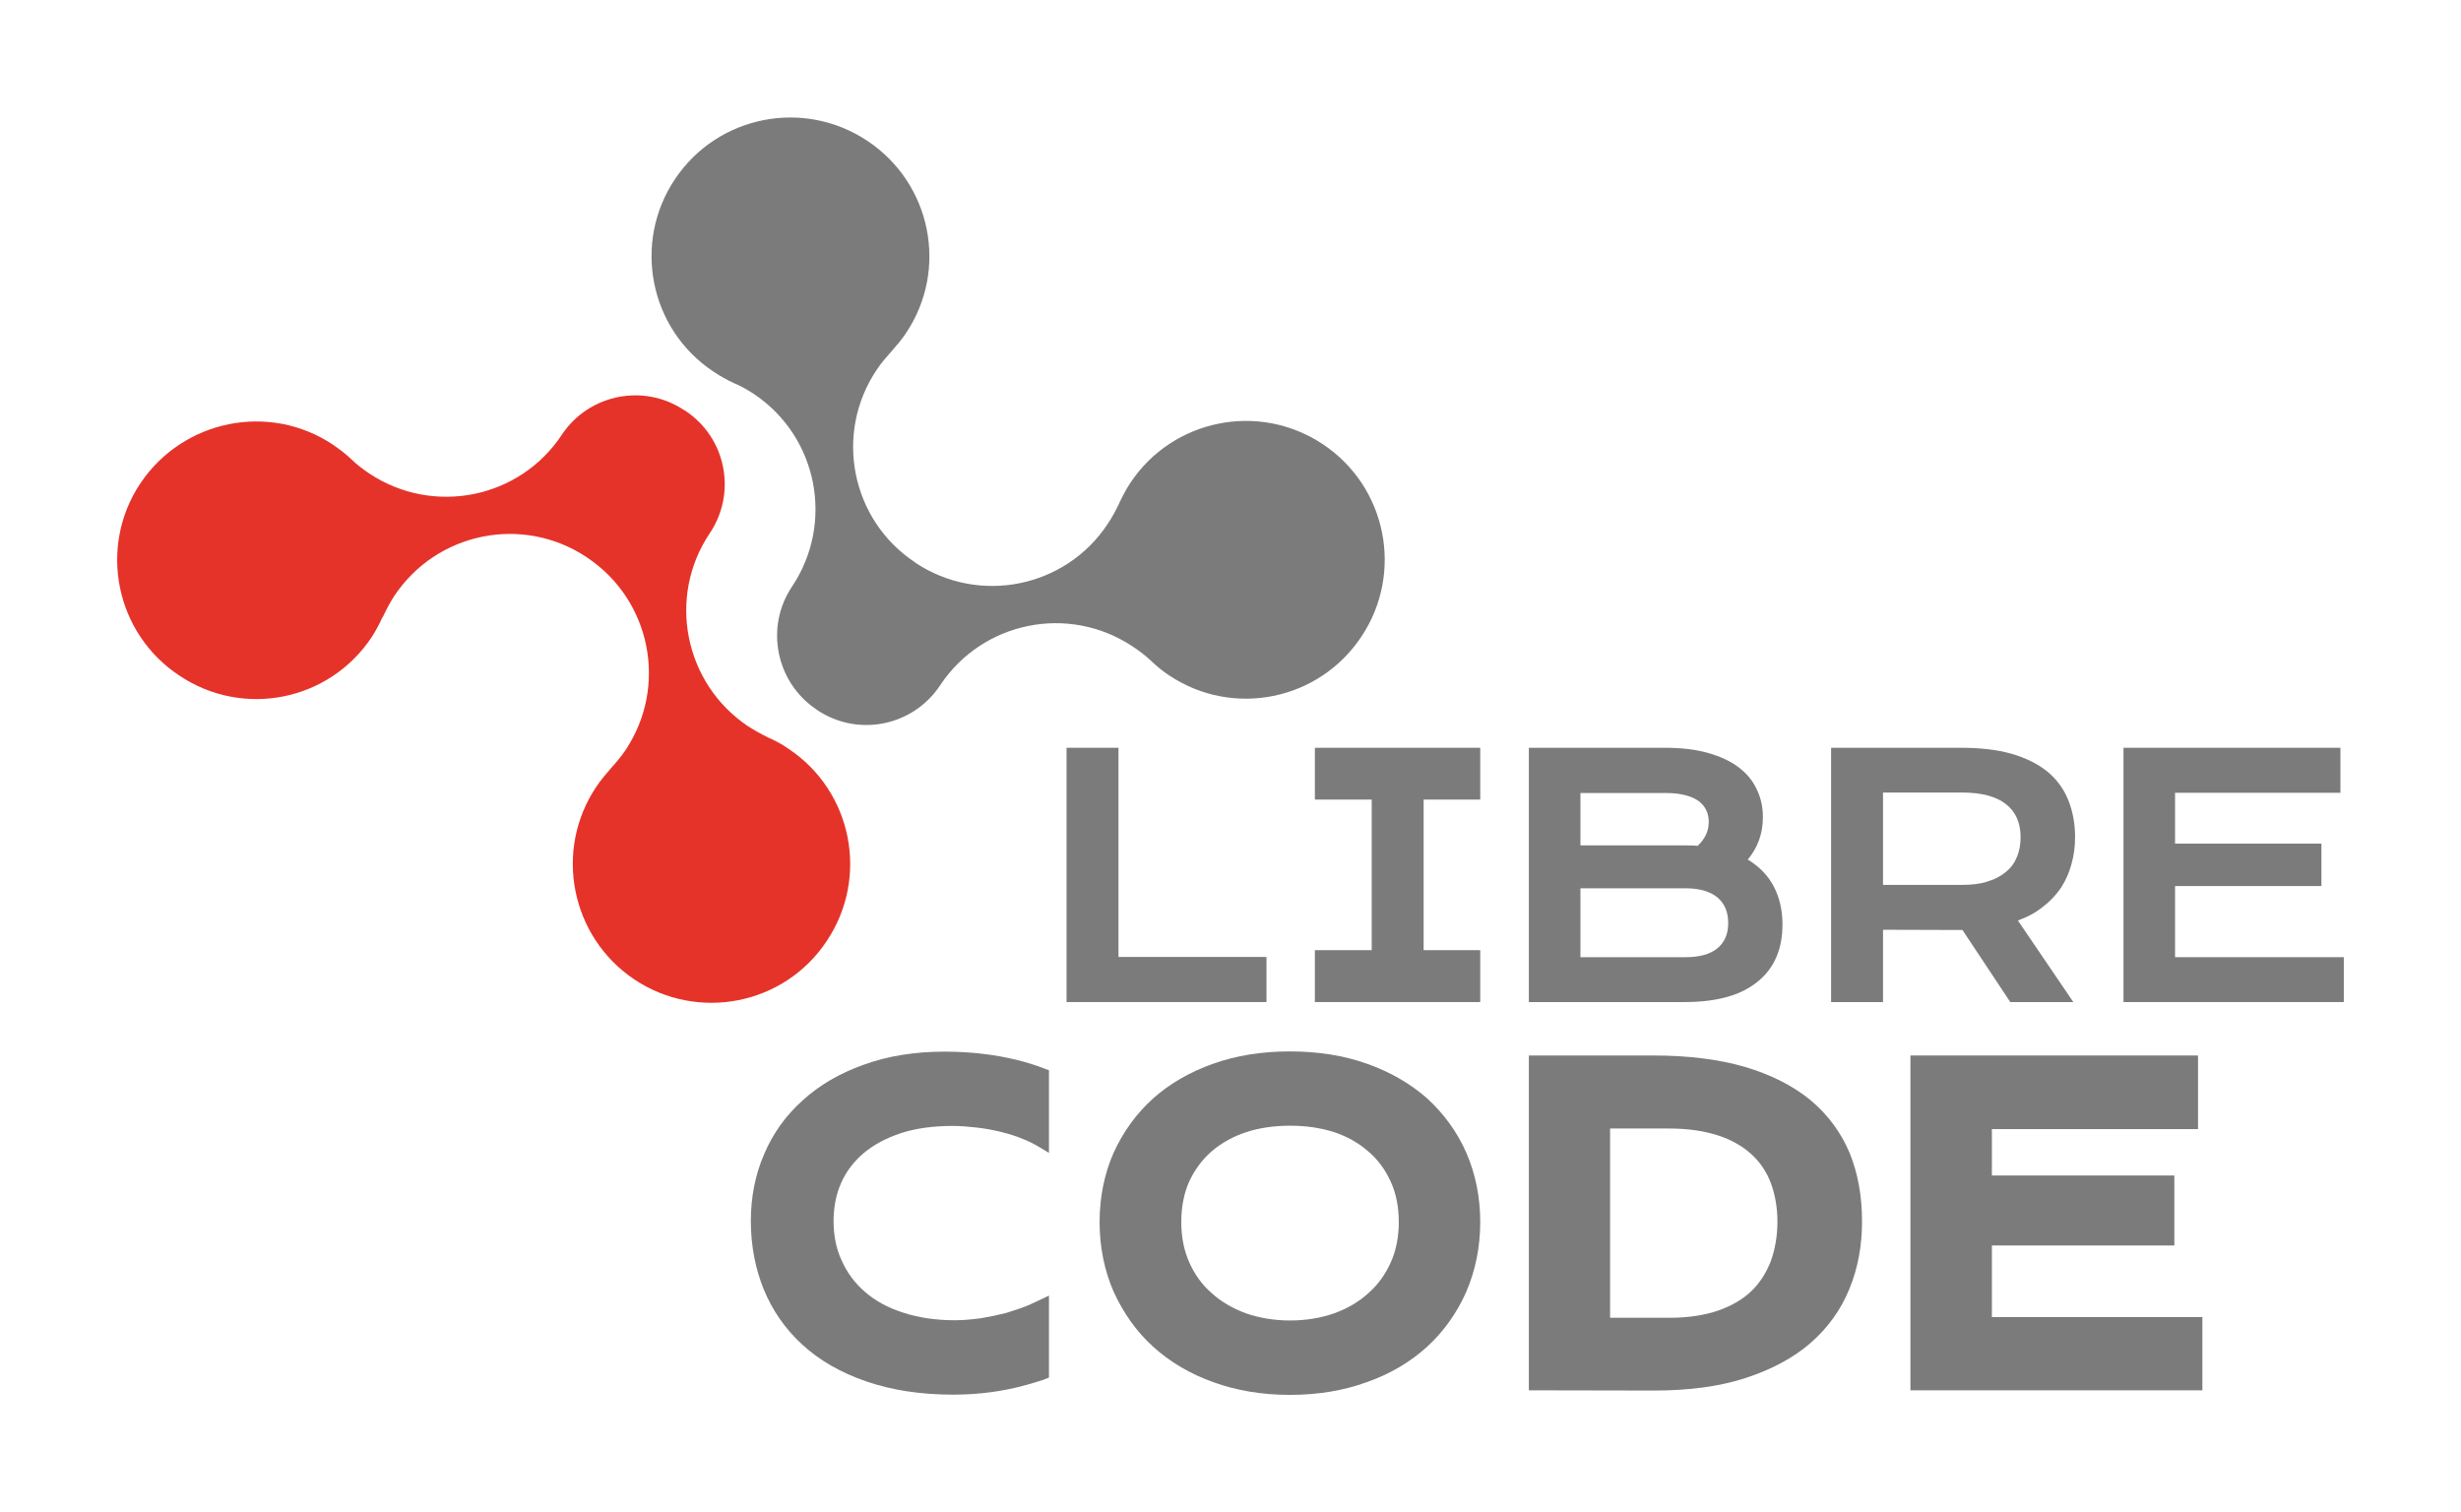
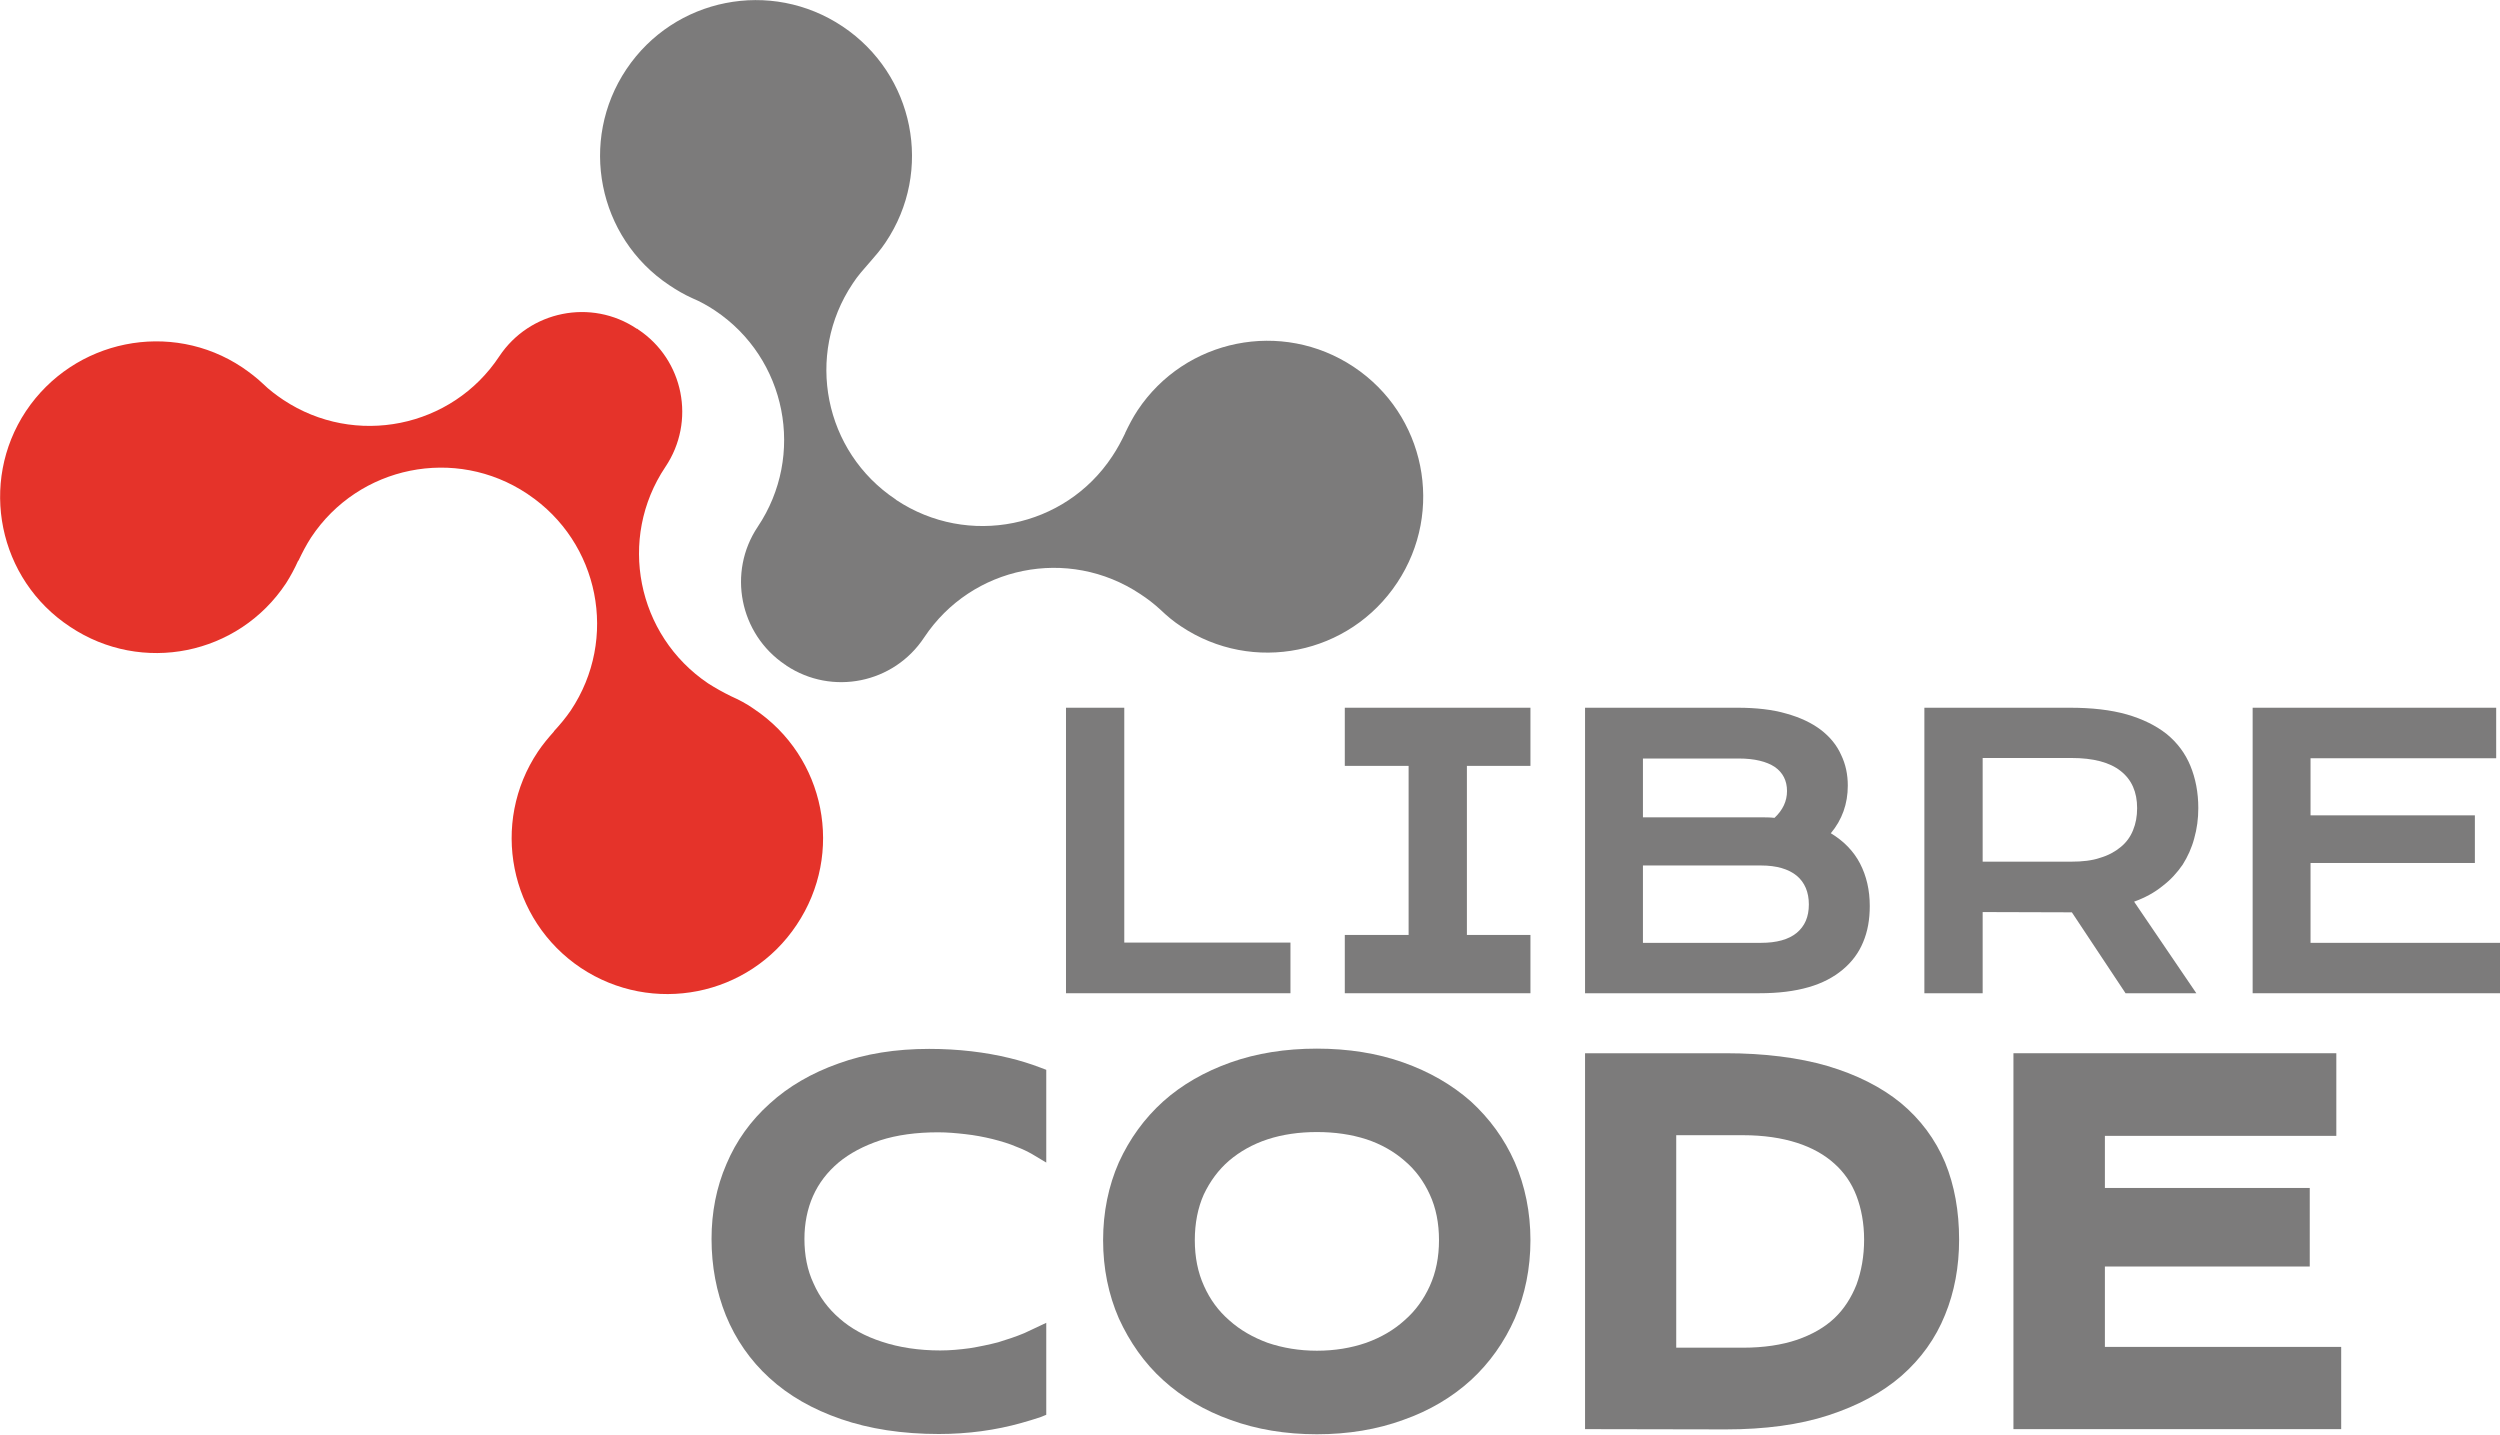
- <svg xmlns="http://www.w3.org/2000/svg" width="210mm" height="129mm" fill-rule="evenodd" stroke-linejoin="round" stroke-width="28.222" preserveAspectRatio="xMidYMid" version="1.2" viewBox="0 0 21000 12900" xml:space="preserve">
+ <svg xmlns="http://www.w3.org/2000/svg" fill-rule="evenodd" stroke-linejoin="round" stroke-width="28.222" preserveAspectRatio="xMidYMid" version="1.2" viewBox="999 1002 19001 10901" xml:space="preserve">
  <defs>
    <clipPath id="a">
      <rect width="21000" height="12900" />
    </clipPath>
  </defs>
  <g class="Slide" clip-path="url(#a)">
    <g class="Page">
      <path d="m8674 9044c-185-45-391-70-613-70-255 0-486 37-689 111-204 72-381 175-523 305-144 129-255 284-329 460-76 175-113 367-113 568 0 208 37 403 109 582 74 181 185 342 331 475 146 134 329 239 545 313 214 74 463 113 743 113 220 0 432-29 627-84 49-13 97-29 142-43l47-19v-699l-100 47c-21 10-44 21-66 31-64 27-132 49-200 70-70 18-142 33-216 45-74 10-148 17-224 17-162 0-313-23-442-66-128-41-237-101-323-177-86-74-152-163-197-265-48-101-70-216-70-340 0-117 22-228 65-325 44-99 109-183 194-255 84-70 191-127 317-169 127-41 275-61 440-61 68 0 137 6 207 14 72 8 140 21 206 37 66 17 128 35 185 60 43 16 82 35 117 55l107 64v-705l-45-17c-76-29-154-53-232-72z" fill="#7c7b7b" />
      <path d="m14247 11245h-508v-1615h508c157 0 295 21 410 58s210 91 284 158c74 66 131 148 168 245s58 210 58 333c0 126-21 241-58 342-39 98-94 185-168 255s-171 125-284 164c-115 39-253 60-410 60zm1200-1859c-149-122-336-216-558-282-220-64-481-97-775-97h-1068v2857l1070 2c296 0 559-35 779-107 222-72 410-173 556-300 148-130 259-284 331-463 72-175 107-368 107-572 0-216-35-413-107-588-74-175-187-327-335-450z" fill="#7c7b7b" />
      <path d="m11008 11268c-134 0-259-21-374-60-111-41-210-97-292-171-83-72-146-158-192-261-47-103-70-220-70-348 0-129 23-246 68-347 48-101 111-187 192-257 82-70 181-126 294-163s240-55 374-55c136 0 261 18 376 55 112 37 210 93 290 163 83 70 146 156 192 257 47 101 70 218 70 347 0 128-23 245-70 348-46 101-109 189-192 261-82 74-178 130-292 171-113 39-238 60-374 60zm1170-1895c-144-127-316-226-514-296-197-70-419-105-656-105-239 0-459 35-656 105s-370 169-512 296c-144 130-255 284-337 463-79 179-120 379-120 592 0 214 41 414 120 595 82 179 193 339 337 469 142 129 315 232 512 302 197 72 417 109 656 109s459-37 656-109c200-70 372-173 514-302 142-130 255-290 334-469 78-181 119-381 119-595 0-213-41-413-119-592-79-179-192-333-334-463z" fill="#7c7b7b" />
      <path d="m16997 11239v-611h1557v-597h-1557v-396h1759v-628h-2454v2857h2491v-625h-1796z" fill="#7c7b7b" />
      <path d="m9544 6381h-443v2170h1706v-385h-1263v-1785z" fill="#7c7b7b" />
      <path d="m11705 6381h-485v442h485v1285h-485v443h485 443 483v-443h-483v-1285h483v-442h-483-443z" fill="#7c7b7b" />
      <path d="m14655 8092c-62 51-153 76-272 76h-897v-588h897c119 0 210 27 272 78 61 51 92 125 92 218 0 95-31 165-92 216zm-1169-1325h729c119 0 211 23 273 64 62 43 93 105 93 183 0 76-31 144-95 204-35-4-72-4-111-4h-889v-447zm1428 568c86-103 129-224 129-362 0-84-16-162-51-234-33-74-84-136-154-190-70-53-157-94-261-123-105-31-231-45-373-45h-1158v2170h1325c144 0 267-15 374-46 105-30 191-76 259-133 70-58 122-128 155-208 35-82 51-173 51-276 0-121-25-228-74-323-49-94-123-170-222-230z" fill="#7c7b7b" />
      <path d="m17211 7312c-20 50-51 93-94 128-42 35-95 64-157 82-61 21-135 29-218 29h-674v-788h674c167 0 292 33 375 99 84 66 125 160 125 282 0 62-10 117-31 168zm377 262c39-62 69-128 88-200 21-74 31-150 31-230 0-119-21-226-60-321s-99-175-179-241c-82-65-183-115-304-150-124-35-267-51-434-51h-1105v2170h443v-617l666 2h12l408 615h538l-473-696c83-30 155-69 216-119 62-47 111-101 153-162z" fill="#7c7b7b" />
      <path d="m18560 8168v-607h1249v-362h-1249v-434h1411v-384h-1851v2170h1880v-383h-1440z" fill="#7c7b7b" />
      <path d="m7730 2844c-37 56-80 105-121 152 0 2-2 2-2 2-43 50-90 101-127 159-364 543-218 1279 327 1641 0 2 2 2 2 2l2 2c545 362 1281 214 1641-331 39-58 70-117 99-177v-2c28-58 57-115 94-171 362-545 1097-693 1642-331s693 1096 331 1641c-362 547-1097 696-1642 332-57-37-109-81-156-126-49-45-99-84-156-121-545-362-1279-214-1641 331-231 350-700 444-1047 214l-4-4c-3-2-5-2-7-4-345-233-438-702-207-1047 364-543 220-1280-325-1644-56-37-111-68-173-94-60-27-117-60-175-99-543-362-689-1098-325-1641s1098-689 1643-325 692 1098 327 1641z" fill="#7c7b7b" />
      <path d="m5849 3506c347 230 440 699 207 1045-364 543-218 1279 325 1645 58 37 114 68 173 97 60 27 119 57 175 97 545 364 689 1098 325 1641-362 545-1098 689-1641 327-543-364-689-1101-325-1644 37-55 78-104 121-152v-2c45-49 89-101 128-158 364-545 218-1279-325-1643-2 0-2-3-4-3l-3-2c-545-362-1279-213-1641 332-37 57-68 117-96 176 0 2 0 2-3 2-26 58-57 116-92 171-362 547-1096 695-1641 331-547-360-696-1096-336-1639 364-545 1101-695 1644-333 57 39 111 80 158 125 47 46 99 85 154 122 545 362 1282 214 1642-331 230-346 699-441 1044-210 3 0 5 2 7 2l4 4z" fill="#e5332a" />
    </g>
  </g>
</svg>
